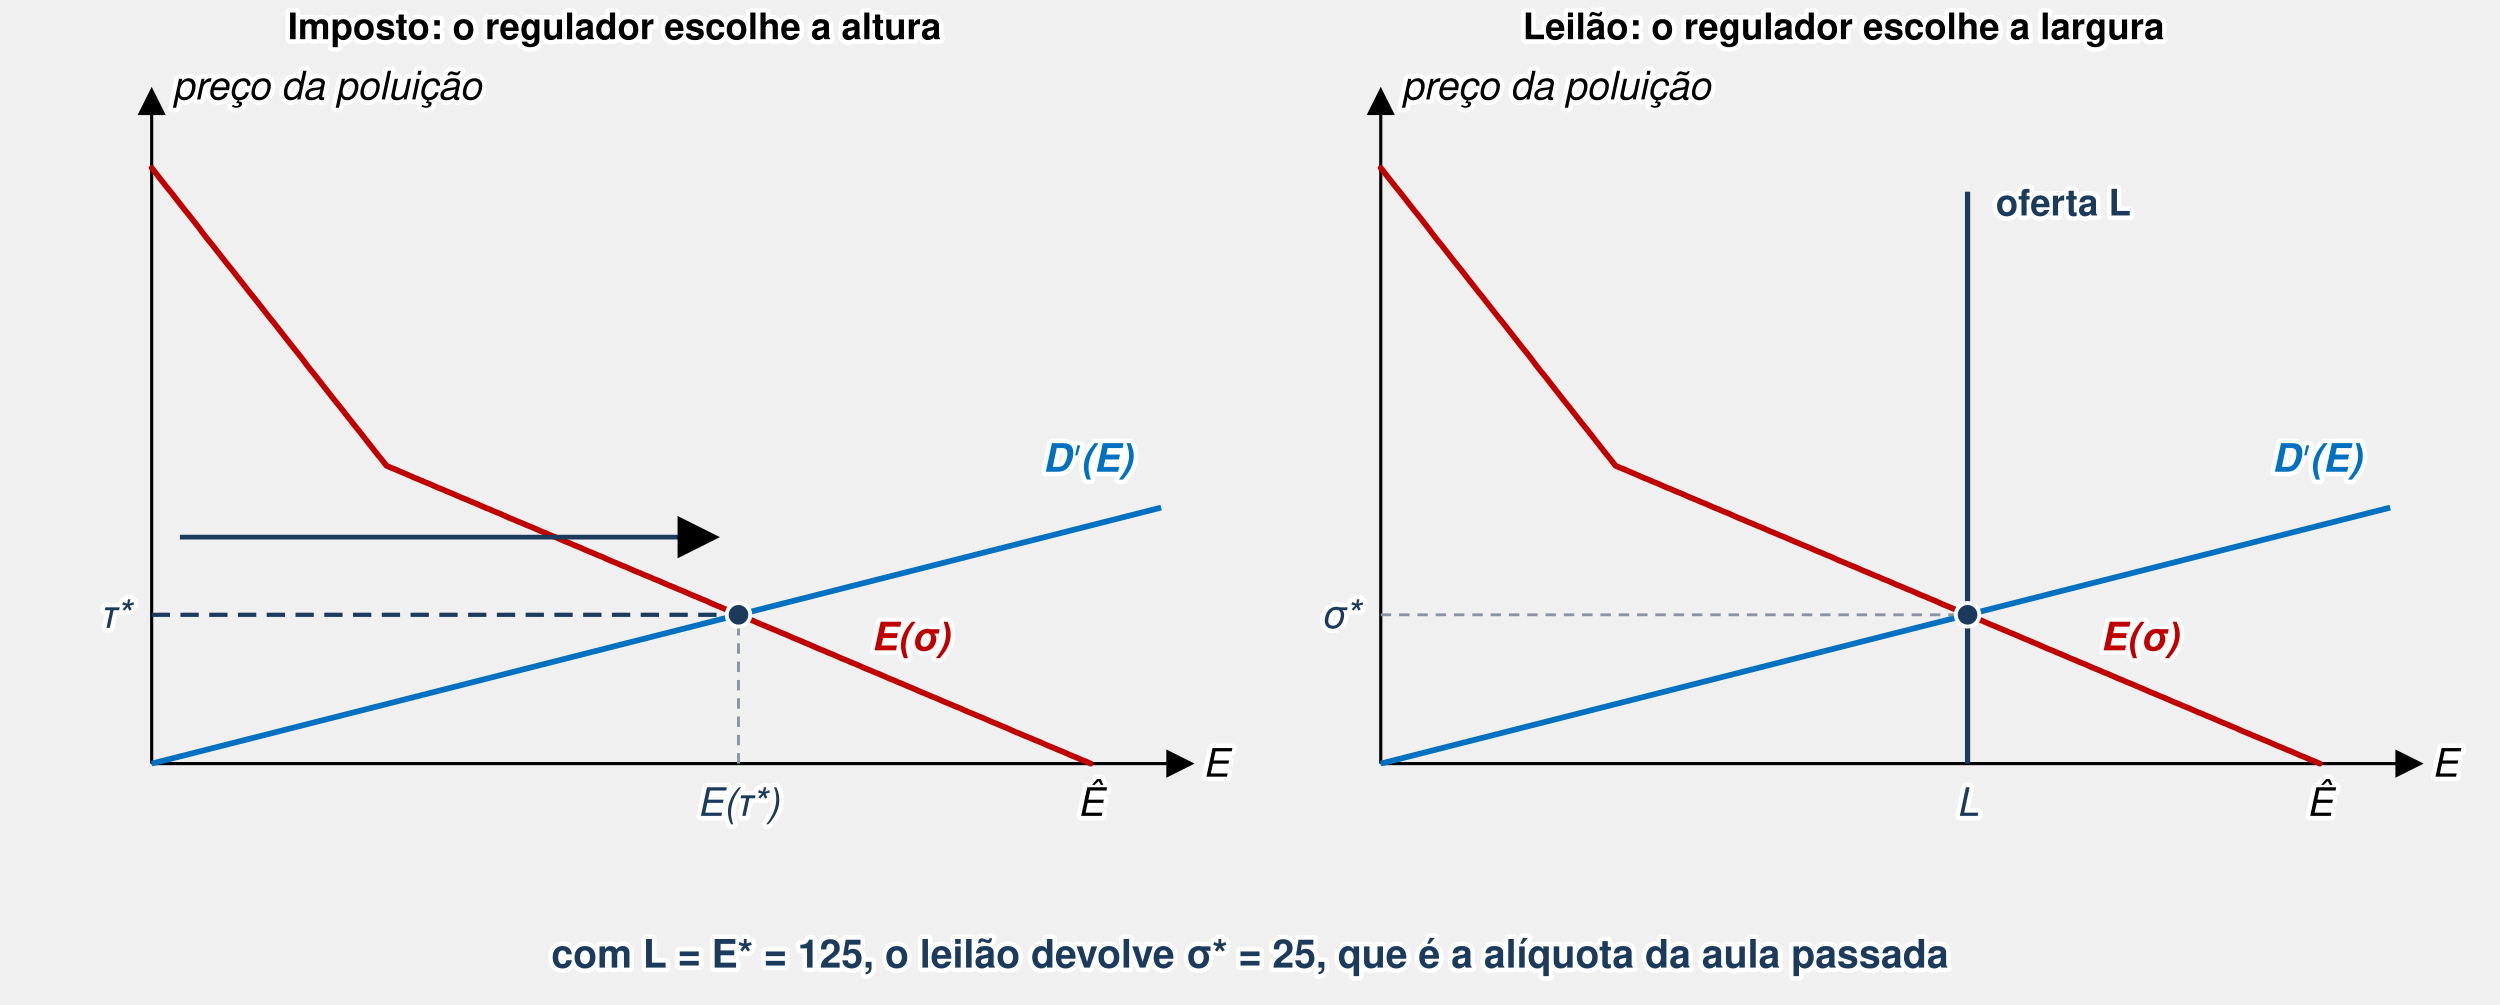
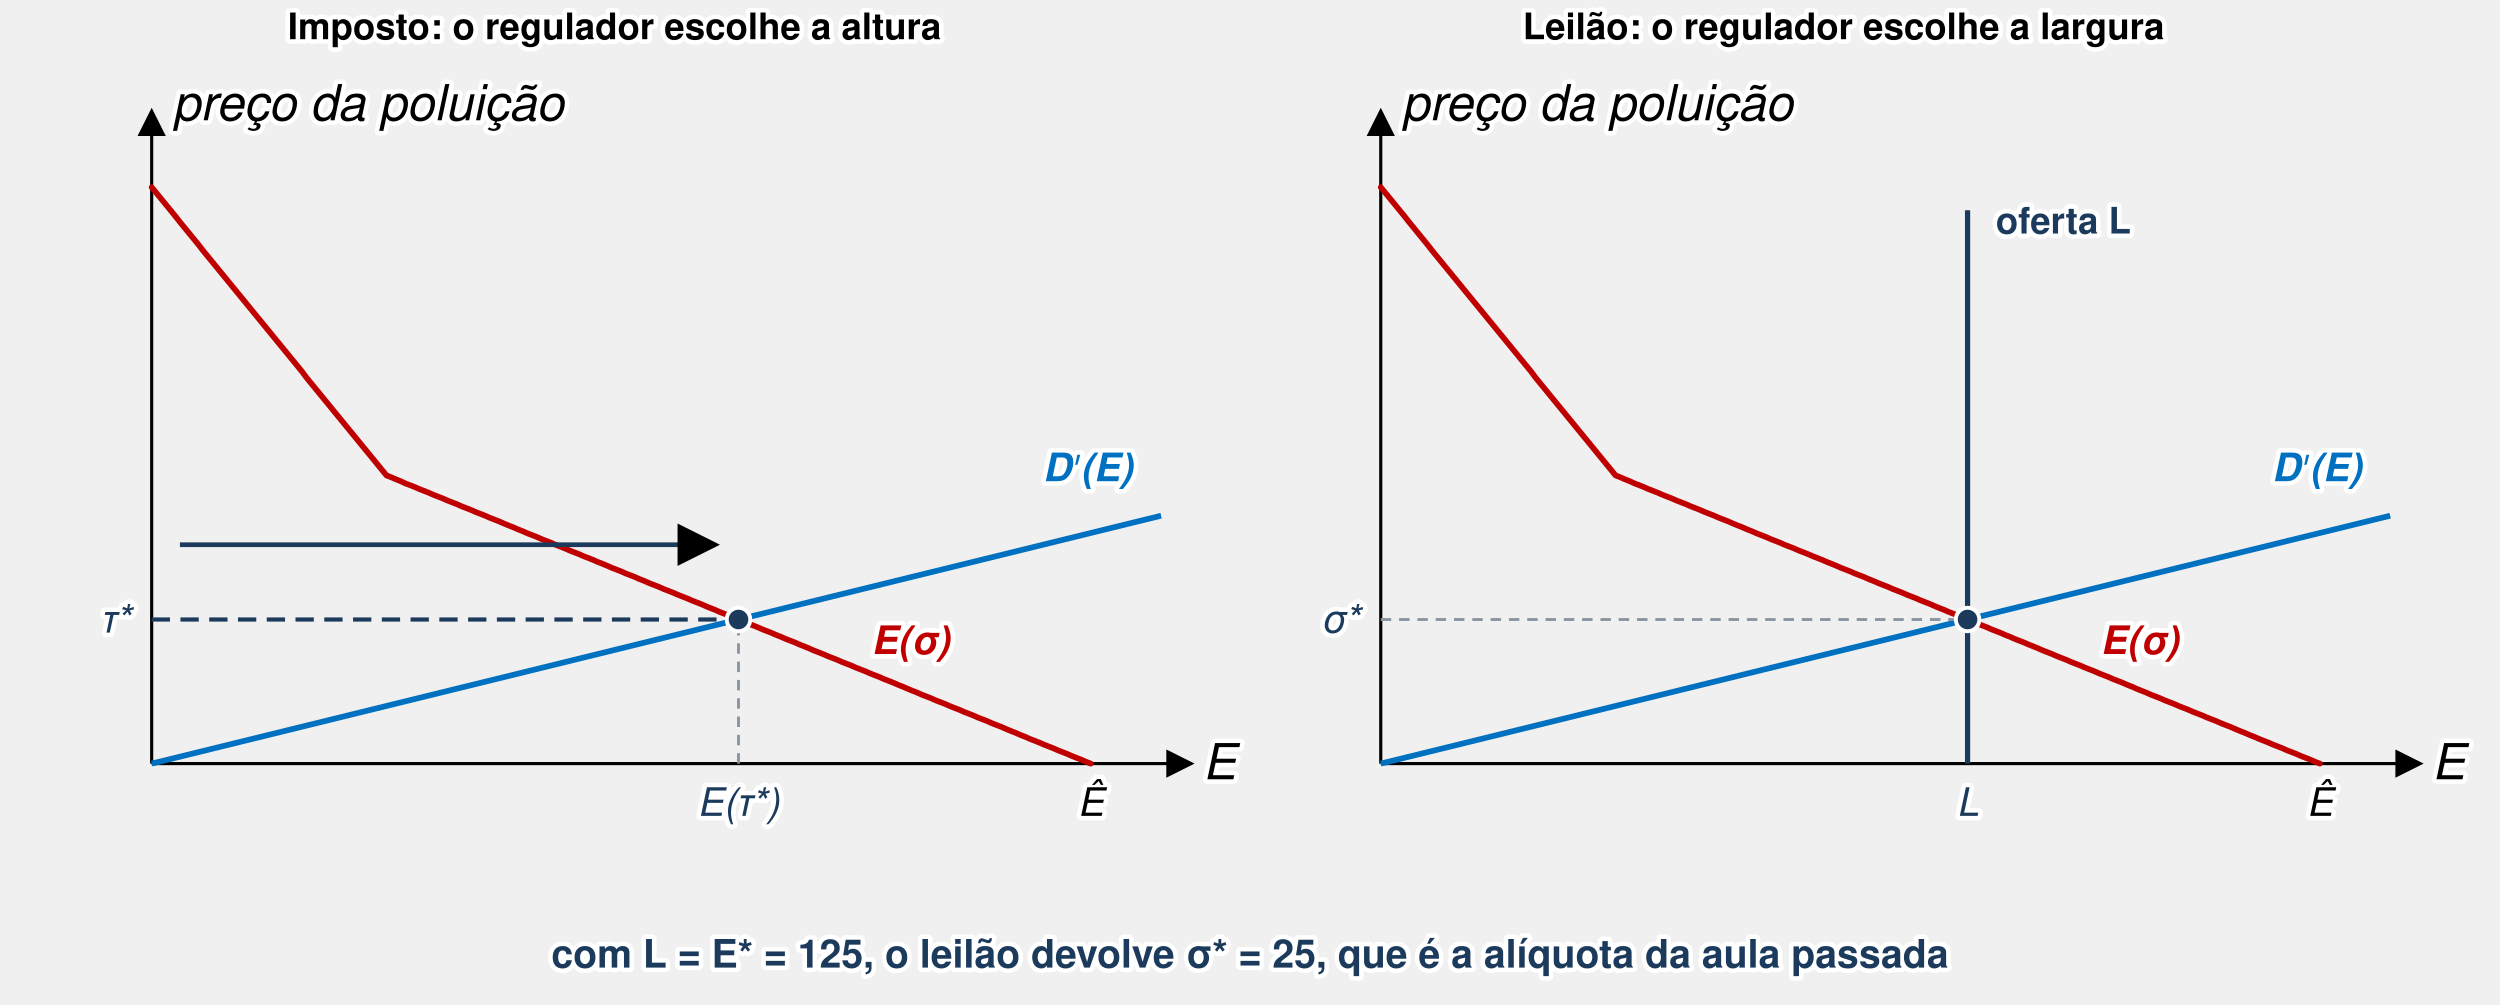
<svg xmlns="http://www.w3.org/2000/svg" width="956" height="384" viewBox="0 0 956 384" role="img" font-family="Source Sans Pro, Helvetica, Arial, sans-serif">
  <defs>
    <marker id="seta" markerWidth="9" markerHeight="9" refX="5" refY="4.5" orient="auto">
      <path d="M0,0 L9,4.5 L0,9 Z" fill="#000000" />
    </marker>
    <marker id="seta-apagada" markerWidth="9" markerHeight="9" refX="5" refY="4.5" orient="auto">
      <path d="M0,0 L9,4.5 L0,9 Z" fill="#c8d0d8" />
    </marker>
  </defs>
  <text x="235.0" y="15.0" font-size="14" fill="#000000" text-anchor="middle" font-weight="600" stroke="#ffffff" stroke-width="3.5" stroke-linejoin="round" paint-order="stroke">Imposto: o regulador escolhe a altura</text>
-   <line x1="58.0" y1="292.0" x2="58.0" y2="38.0" stroke="#000000" stroke-width="1.2" marker-end="url(#seta)" />
+   <line x1="58.0" y1="292.0" x2="58.0" y2="46.0" stroke="#000000" stroke-width="1.2" marker-end="url(#seta)" />
  <line x1="58.0" y1="292.0" x2="452.0" y2="292.0" stroke="#000000" stroke-width="1.2" marker-end="url(#seta)" />
-   <text x="460.0" y="297.0" font-size="15" fill="#000000" text-anchor="start" font-style="italic" stroke="#ffffff" stroke-width="3.5" stroke-linejoin="round" paint-order="stroke">E</text>
-   <text x="66.0" y="38.0" font-size="15" fill="#000000" text-anchor="start" font-style="italic" stroke="#ffffff" stroke-width="3.5" stroke-linejoin="round" paint-order="stroke">preço da poluição</text>
-   <path d="M 58.0 64.2 L 59.8 66.5 L 61.6 68.8 L 63.4 71.1 L 65.2 73.3 L 67.0 75.6 L 68.8 77.9 L 70.6 80.2 L 72.4 82.4 L 74.2 84.7 L 76.0 87.0 L 77.7 89.3 L 79.5 91.6 L 81.3 93.8 L 83.1 96.1 L 84.9 98.4 L 86.7 100.7 L 88.5 102.9 L 90.3 105.2 L 92.1 107.5 L 93.9 109.8 L 95.7 112.1 L 97.5 114.3 L 99.3 116.6 L 101.1 118.9 L 102.9 121.2 L 104.7 123.4 L 106.5 125.7 L 108.3 128.0 L 110.1 130.3 L 111.9 132.6 L 113.7 134.8 L 115.5 137.1 L 117.2 139.4 L 119.0 141.7 L 120.8 143.9 L 122.6 146.2 L 124.4 148.5 L 126.2 150.8 L 128.0 153.1 L 129.8 155.3 L 131.6 157.6 L 133.4 159.9 L 135.2 162.2 L 137.0 164.4 L 138.8 166.7 L 140.6 169.0 L 142.4 171.3 L 144.2 173.6 L 146.0 175.8 L 147.8 178.1 L 149.6 178.9 L 151.4 179.6 L 153.2 180.4 L 154.9 181.1 L 156.7 181.9 L 158.5 182.7 L 160.3 183.4 L 162.1 184.2 L 163.9 184.9 L 165.7 185.7 L 167.5 186.5 L 169.3 187.2 L 171.1 188.0 L 172.9 188.7 L 174.7 189.5 L 176.5 190.3 L 178.3 191.0 L 180.1 191.8 L 181.9 192.5 L 183.7 193.3 L 185.5 194.1 L 187.3 194.8 L 189.1 195.6 L 190.9 196.3 L 192.7 197.1 L 194.4 197.9 L 196.2 198.6 L 198.0 199.4 L 199.8 200.1 L 201.6 200.9 L 203.4 201.6 L 205.2 202.4 L 207.0 203.2 L 208.8 203.9 L 210.6 204.7 L 212.4 205.4 L 214.2 206.2 L 216.0 207.0 L 217.8 207.7 L 219.6 208.5 L 221.4 209.2 L 223.2 210.0 L 225.0 210.8 L 226.8 211.5 L 228.6 212.3 L 230.4 213.0 L 232.1 213.8 L 233.9 214.6 L 235.7 215.3 L 237.5 216.1 L 239.3 216.8 L 241.1 217.6 L 242.9 218.4 L 244.7 219.1 L 246.5 219.9 L 248.3 220.6 L 250.1 221.4 L 251.9 222.1 L 253.7 222.9 L 255.5 223.7 L 257.3 224.4 L 259.1 225.2 L 260.9 225.9 L 262.7 226.7 L 264.5 227.5 L 266.3 228.2 L 268.1 229.0 L 269.9 229.7 L 271.6 230.5 L 273.4 231.3 L 275.2 232.0 L 277.0 232.8 L 278.8 233.5 L 280.6 234.3 L 282.4 235.1 L 284.2 235.8 L 286.0 236.6 L 287.8 237.3 L 289.6 238.1 L 291.4 238.9 L 293.2 239.6 L 295.0 240.4 L 296.8 241.1 L 298.6 241.9 L 300.4 242.6 L 302.2 243.4 L 304.0 244.2 L 305.8 244.9 L 307.6 245.7 L 309.3 246.4 L 311.1 247.2 L 312.9 248.0 L 314.7 248.7 L 316.5 249.5 L 318.3 250.2 L 320.1 251.0 L 321.9 251.8 L 323.7 252.5 L 325.5 253.3 L 327.3 254.0 L 329.1 254.8 L 330.9 255.6 L 332.7 256.3 L 334.5 257.1 L 336.3 257.8 L 338.1 258.6 L 339.9 259.4 L 341.7 260.1 L 343.5 260.9 L 345.3 261.6 L 347.1 262.4 L 348.8 263.1 L 350.6 263.9 L 352.4 264.7 L 354.2 265.4 L 356.0 266.2 L 357.8 266.9 L 359.6 267.7 L 361.4 268.5 L 363.2 269.2 L 365.0 270.0 L 366.8 270.7 L 368.6 271.5 L 370.4 272.3 L 372.2 273.0 L 374.0 273.8 L 375.8 274.5 L 377.6 275.3 L 379.4 276.1 L 381.2 276.8 L 383.0 277.6 L 384.8 278.3 L 386.5 279.1 L 388.3 279.9 L 390.1 280.6 L 391.9 281.4 L 393.7 282.1 L 395.5 282.9 L 397.3 283.6 L 399.1 284.4 L 400.9 285.2 L 402.7 285.9 L 404.5 286.7 L 406.3 287.4 L 408.1 288.2 L 409.9 289.0 L 411.7 289.7 L 413.5 290.5 L 415.3 291.2 L 417.1 292.0" fill="none" stroke="#C00000" stroke-width="2.2" stroke-linecap="round" />
-   <text x="363.2" y="248.7" font-size="15" fill="#C00000" text-anchor="end" font-style="italic" font-weight="600" stroke="#ffffff" stroke-width="3.5" stroke-linejoin="round" paint-order="stroke">E(σ)</text>
-   <line x1="58.0" y1="292.0" x2="444.0" y2="194.1" stroke="#0070C0" stroke-width="2.2" />
-   <text x="433.2" y="180.4" font-size="15" fill="#0070C0" text-anchor="end" font-style="italic" font-weight="600" stroke="#ffffff" stroke-width="3.5" stroke-linejoin="round" paint-order="stroke">D′(E)</text>
+   <text x="460.0" y="298.0" font-size="19" fill="#000000" text-anchor="start" font-style="italic" stroke="#ffffff" stroke-width="3.5" stroke-linejoin="round" paint-order="stroke">E</text>
+   <text x="66.0" y="46.0" font-size="19" fill="#000000" text-anchor="start" font-style="italic" stroke="#ffffff" stroke-width="3.5" stroke-linejoin="round" paint-order="stroke">preço da poluição</text>
+   <path d="M 58.0 71.6 L 59.8 73.8 L 61.6 76.0 L 63.4 78.2 L 65.2 80.4 L 67.0 82.6 L 68.8 84.9 L 70.6 87.1 L 72.4 89.3 L 74.2 91.5 L 76.0 93.7 L 77.7 95.9 L 79.5 98.1 L 81.3 100.3 L 83.1 102.5 L 84.9 104.7 L 86.7 106.9 L 88.5 109.1 L 90.3 111.3 L 92.1 113.5 L 93.9 115.7 L 95.7 117.9 L 97.5 120.1 L 99.3 122.3 L 101.1 124.5 L 102.9 126.7 L 104.7 128.9 L 106.5 131.1 L 108.3 133.3 L 110.1 135.5 L 111.9 137.7 L 113.7 139.9 L 115.5 142.1 L 117.2 144.4 L 119.0 146.6 L 120.8 148.8 L 122.6 151.0 L 124.4 153.2 L 126.2 155.4 L 128.0 157.6 L 129.8 159.8 L 131.6 162.0 L 133.4 164.2 L 135.2 166.4 L 137.0 168.6 L 138.8 170.8 L 140.6 173.0 L 142.4 175.2 L 144.2 177.4 L 146.0 179.6 L 147.8 181.8 L 149.6 182.5 L 151.4 183.3 L 153.2 184.0 L 154.9 184.8 L 156.7 185.5 L 158.5 186.2 L 160.3 187.0 L 162.1 187.7 L 163.9 188.4 L 165.7 189.2 L 167.5 189.9 L 169.3 190.6 L 171.1 191.4 L 172.9 192.1 L 174.7 192.8 L 176.5 193.6 L 178.3 194.3 L 180.1 195.0 L 181.9 195.8 L 183.7 196.5 L 185.5 197.2 L 187.3 198.0 L 189.1 198.7 L 190.9 199.4 L 192.7 200.2 L 194.4 200.9 L 196.2 201.6 L 198.0 202.4 L 199.8 203.1 L 201.6 203.9 L 203.4 204.6 L 205.2 205.3 L 207.0 206.1 L 208.8 206.8 L 210.6 207.5 L 212.4 208.3 L 214.2 209.0 L 216.0 209.7 L 217.8 210.5 L 219.6 211.2 L 221.4 211.9 L 223.2 212.7 L 225.0 213.4 L 226.8 214.1 L 228.6 214.9 L 230.4 215.6 L 232.1 216.3 L 233.9 217.1 L 235.7 217.8 L 237.5 218.5 L 239.3 219.3 L 241.1 220.0 L 242.9 220.7 L 244.7 221.5 L 246.5 222.2 L 248.3 223.0 L 250.1 223.7 L 251.9 224.4 L 253.7 225.2 L 255.5 225.9 L 257.3 226.6 L 259.1 227.4 L 260.9 228.1 L 262.7 228.8 L 264.5 229.6 L 266.3 230.3 L 268.1 231.0 L 269.9 231.8 L 271.6 232.5 L 273.4 233.2 L 275.2 234.0 L 277.0 234.7 L 278.8 235.4 L 280.6 236.2 L 282.4 236.9 L 284.2 237.6 L 286.0 238.4 L 287.8 239.1 L 289.6 239.8 L 291.4 240.6 L 293.2 241.3 L 295.0 242.0 L 296.8 242.8 L 298.6 243.5 L 300.4 244.3 L 302.2 245.0 L 304.0 245.7 L 305.8 246.5 L 307.6 247.2 L 309.3 247.9 L 311.1 248.7 L 312.9 249.4 L 314.7 250.1 L 316.5 250.9 L 318.3 251.6 L 320.1 252.3 L 321.9 253.1 L 323.7 253.8 L 325.5 254.5 L 327.3 255.3 L 329.1 256.0 L 330.9 256.7 L 332.7 257.5 L 334.5 258.2 L 336.3 258.9 L 338.1 259.7 L 339.9 260.4 L 341.7 261.1 L 343.5 261.9 L 345.3 262.6 L 347.1 263.4 L 348.8 264.1 L 350.6 264.8 L 352.4 265.6 L 354.2 266.3 L 356.0 267.0 L 357.8 267.8 L 359.6 268.5 L 361.4 269.2 L 363.2 270.0 L 365.0 270.7 L 366.8 271.4 L 368.6 272.2 L 370.4 272.9 L 372.2 273.6 L 374.0 274.4 L 375.8 275.1 L 377.6 275.8 L 379.4 276.6 L 381.2 277.3 L 383.0 278.0 L 384.8 278.8 L 386.5 279.5 L 388.3 280.2 L 390.1 281.0 L 391.9 281.7 L 393.7 282.5 L 395.5 283.2 L 397.3 283.9 L 399.1 284.7 L 400.9 285.4 L 402.7 286.1 L 404.5 286.9 L 406.3 287.6 L 408.1 288.3 L 409.9 289.1 L 411.7 289.8 L 413.5 290.5 L 415.3 291.3 L 417.1 292.0" fill="none" stroke="#C00000" stroke-width="2.2" stroke-linecap="round" />
+   <text x="363.2" y="250.1" font-size="15" fill="#C00000" text-anchor="end" font-style="italic" font-weight="600" stroke="#ffffff" stroke-width="3.5" stroke-linejoin="round" paint-order="stroke">E(σ)</text>
+   <line x1="58.0" y1="292.0" x2="444.0" y2="197.2" stroke="#0070C0" stroke-width="2.2" />
+   <text x="433.2" y="184.0" font-size="15" fill="#0070C0" text-anchor="end" font-style="italic" font-weight="600" stroke="#ffffff" stroke-width="3.5" stroke-linejoin="round" paint-order="stroke">D′(E)</text>
  <text x="417.1" y="312.0" font-size="15" fill="#000000" text-anchor="middle" font-style="italic" stroke="#ffffff" stroke-width="3.5" stroke-linejoin="round" paint-order="stroke">Ê</text>
  <text x="705.0" y="15.0" font-size="14" fill="#000000" text-anchor="middle" font-weight="600" stroke="#ffffff" stroke-width="3.5" stroke-linejoin="round" paint-order="stroke">Leilão: o regulador escolhe a largura</text>
-   <line x1="528.0" y1="292.0" x2="528.0" y2="38.0" stroke="#000000" stroke-width="1.2" marker-end="url(#seta)" />
+   <line x1="528.0" y1="292.0" x2="528.0" y2="46.0" stroke="#000000" stroke-width="1.2" marker-end="url(#seta)" />
  <line x1="528.0" y1="292.0" x2="922.0" y2="292.0" stroke="#000000" stroke-width="1.2" marker-end="url(#seta)" />
-   <text x="930.0" y="297.0" font-size="15" fill="#000000" text-anchor="start" font-style="italic" stroke="#ffffff" stroke-width="3.5" stroke-linejoin="round" paint-order="stroke">E</text>
-   <text x="536.0" y="38.0" font-size="15" fill="#000000" text-anchor="start" font-style="italic" stroke="#ffffff" stroke-width="3.5" stroke-linejoin="round" paint-order="stroke">preço da poluição</text>
-   <path d="M 528.0 64.2 L 529.8 66.5 L 531.6 68.8 L 533.4 71.1 L 535.2 73.3 L 537.0 75.6 L 538.8 77.9 L 540.6 80.2 L 542.4 82.4 L 544.2 84.7 L 546.0 87.0 L 547.7 89.3 L 549.5 91.6 L 551.3 93.8 L 553.1 96.1 L 554.9 98.4 L 556.7 100.7 L 558.5 102.9 L 560.3 105.2 L 562.1 107.5 L 563.9 109.8 L 565.7 112.1 L 567.5 114.3 L 569.3 116.6 L 571.1 118.9 L 572.9 121.2 L 574.7 123.4 L 576.5 125.7 L 578.3 128.0 L 580.1 130.3 L 581.9 132.6 L 583.7 134.8 L 585.5 137.1 L 587.2 139.4 L 589.0 141.7 L 590.8 143.9 L 592.6 146.2 L 594.4 148.5 L 596.2 150.8 L 598.0 153.1 L 599.8 155.3 L 601.6 157.6 L 603.4 159.9 L 605.2 162.2 L 607.0 164.4 L 608.8 166.7 L 610.6 169.0 L 612.4 171.3 L 614.2 173.6 L 616.0 175.8 L 617.8 178.1 L 619.6 178.9 L 621.4 179.6 L 623.2 180.4 L 624.9 181.1 L 626.7 181.9 L 628.5 182.7 L 630.3 183.4 L 632.1 184.2 L 633.9 184.9 L 635.7 185.7 L 637.5 186.5 L 639.3 187.2 L 641.1 188.0 L 642.9 188.7 L 644.7 189.5 L 646.5 190.3 L 648.3 191.0 L 650.1 191.8 L 651.9 192.5 L 653.7 193.3 L 655.5 194.1 L 657.3 194.8 L 659.1 195.6 L 660.9 196.3 L 662.7 197.1 L 664.4 197.9 L 666.2 198.6 L 668.0 199.4 L 669.8 200.1 L 671.6 200.9 L 673.4 201.6 L 675.2 202.4 L 677.0 203.2 L 678.8 203.9 L 680.6 204.7 L 682.4 205.4 L 684.2 206.2 L 686.0 207.0 L 687.8 207.7 L 689.6 208.5 L 691.4 209.2 L 693.2 210.0 L 695.0 210.8 L 696.8 211.5 L 698.6 212.3 L 700.4 213.0 L 702.1 213.8 L 703.9 214.6 L 705.7 215.3 L 707.5 216.1 L 709.3 216.8 L 711.1 217.6 L 712.9 218.4 L 714.7 219.1 L 716.5 219.9 L 718.3 220.6 L 720.1 221.4 L 721.9 222.1 L 723.7 222.9 L 725.5 223.7 L 727.3 224.4 L 729.1 225.2 L 730.9 225.9 L 732.7 226.7 L 734.5 227.5 L 736.3 228.2 L 738.1 229.0 L 739.9 229.7 L 741.6 230.5 L 743.4 231.3 L 745.2 232.0 L 747.0 232.8 L 748.8 233.5 L 750.6 234.3 L 752.4 235.1 L 754.2 235.8 L 756.0 236.6 L 757.8 237.3 L 759.6 238.1 L 761.4 238.9 L 763.2 239.6 L 765.0 240.4 L 766.8 241.1 L 768.6 241.9 L 770.4 242.6 L 772.2 243.4 L 774.0 244.2 L 775.8 244.9 L 777.6 245.7 L 779.3 246.4 L 781.1 247.2 L 782.9 248.0 L 784.7 248.7 L 786.5 249.5 L 788.3 250.2 L 790.1 251.0 L 791.9 251.8 L 793.7 252.5 L 795.5 253.3 L 797.3 254.0 L 799.1 254.8 L 800.9 255.6 L 802.7 256.3 L 804.5 257.1 L 806.3 257.8 L 808.1 258.6 L 809.9 259.4 L 811.7 260.1 L 813.5 260.9 L 815.3 261.6 L 817.1 262.4 L 818.8 263.1 L 820.6 263.9 L 822.4 264.7 L 824.2 265.4 L 826.0 266.2 L 827.8 266.9 L 829.6 267.7 L 831.4 268.5 L 833.2 269.2 L 835.0 270.0 L 836.8 270.7 L 838.6 271.5 L 840.4 272.3 L 842.2 273.0 L 844.0 273.8 L 845.8 274.5 L 847.6 275.3 L 849.4 276.1 L 851.2 276.8 L 853.0 277.6 L 854.8 278.3 L 856.5 279.1 L 858.3 279.9 L 860.1 280.6 L 861.9 281.4 L 863.7 282.1 L 865.5 282.9 L 867.3 283.6 L 869.1 284.4 L 870.9 285.2 L 872.7 285.9 L 874.5 286.7 L 876.3 287.4 L 878.1 288.2 L 879.9 289.0 L 881.7 289.7 L 883.5 290.5 L 885.3 291.2 L 887.1 292.0" fill="none" stroke="#C00000" stroke-width="2.2" stroke-linecap="round" />
-   <text x="833.2" y="248.7" font-size="15" fill="#C00000" text-anchor="end" font-style="italic" font-weight="600" stroke="#ffffff" stroke-width="3.5" stroke-linejoin="round" paint-order="stroke">E(σ)</text>
-   <line x1="528.0" y1="292.0" x2="914.0" y2="194.1" stroke="#0070C0" stroke-width="2.2" />
-   <text x="903.2" y="180.4" font-size="15" fill="#0070C0" text-anchor="end" font-style="italic" font-weight="600" stroke="#ffffff" stroke-width="3.5" stroke-linejoin="round" paint-order="stroke">D′(E)</text>
+   <text x="930.0" y="298.0" font-size="19" fill="#000000" text-anchor="start" font-style="italic" stroke="#ffffff" stroke-width="3.5" stroke-linejoin="round" paint-order="stroke">E</text>
+   <text x="536.0" y="46.0" font-size="19" fill="#000000" text-anchor="start" font-style="italic" stroke="#ffffff" stroke-width="3.5" stroke-linejoin="round" paint-order="stroke">preço da poluição</text>
+   <path d="M 528.0 71.6 L 529.8 73.8 L 531.6 76.0 L 533.4 78.2 L 535.2 80.4 L 537.0 82.6 L 538.8 84.9 L 540.6 87.1 L 542.4 89.3 L 544.2 91.5 L 546.0 93.7 L 547.7 95.9 L 549.5 98.1 L 551.3 100.3 L 553.1 102.5 L 554.9 104.7 L 556.7 106.9 L 558.5 109.1 L 560.3 111.3 L 562.1 113.5 L 563.9 115.7 L 565.7 117.9 L 567.5 120.1 L 569.3 122.3 L 571.1 124.5 L 572.9 126.7 L 574.7 128.9 L 576.5 131.1 L 578.3 133.3 L 580.1 135.5 L 581.9 137.7 L 583.7 139.9 L 585.5 142.1 L 587.2 144.4 L 589.0 146.6 L 590.8 148.8 L 592.6 151.0 L 594.4 153.2 L 596.2 155.4 L 598.0 157.6 L 599.8 159.8 L 601.6 162.0 L 603.4 164.2 L 605.2 166.4 L 607.0 168.6 L 608.8 170.8 L 610.6 173.0 L 612.4 175.2 L 614.2 177.4 L 616.0 179.6 L 617.8 181.8 L 619.6 182.5 L 621.4 183.3 L 623.2 184.0 L 624.9 184.8 L 626.7 185.5 L 628.5 186.2 L 630.3 187.0 L 632.1 187.7 L 633.9 188.4 L 635.7 189.2 L 637.5 189.9 L 639.3 190.6 L 641.1 191.4 L 642.9 192.1 L 644.7 192.8 L 646.5 193.6 L 648.3 194.3 L 650.1 195.0 L 651.9 195.8 L 653.7 196.5 L 655.5 197.2 L 657.3 198.0 L 659.1 198.7 L 660.9 199.4 L 662.7 200.2 L 664.4 200.9 L 666.2 201.6 L 668.0 202.4 L 669.8 203.1 L 671.6 203.9 L 673.4 204.6 L 675.2 205.3 L 677.0 206.1 L 678.8 206.8 L 680.6 207.5 L 682.4 208.3 L 684.2 209.0 L 686.0 209.7 L 687.8 210.5 L 689.6 211.2 L 691.4 211.9 L 693.2 212.7 L 695.0 213.4 L 696.8 214.1 L 698.6 214.9 L 700.4 215.6 L 702.1 216.3 L 703.9 217.1 L 705.7 217.8 L 707.5 218.5 L 709.3 219.3 L 711.1 220.0 L 712.9 220.7 L 714.7 221.5 L 716.5 222.2 L 718.3 223.0 L 720.1 223.7 L 721.9 224.4 L 723.7 225.2 L 725.5 225.9 L 727.3 226.6 L 729.1 227.4 L 730.9 228.1 L 732.7 228.8 L 734.5 229.6 L 736.3 230.3 L 738.1 231.0 L 739.9 231.8 L 741.6 232.5 L 743.4 233.2 L 745.2 234.0 L 747.0 234.7 L 748.8 235.4 L 750.6 236.2 L 752.4 236.9 L 754.2 237.6 L 756.0 238.4 L 757.8 239.1 L 759.6 239.8 L 761.4 240.6 L 763.2 241.3 L 765.0 242.0 L 766.8 242.8 L 768.6 243.5 L 770.4 244.3 L 772.2 245.0 L 774.0 245.7 L 775.8 246.5 L 777.6 247.2 L 779.3 247.9 L 781.1 248.7 L 782.9 249.4 L 784.7 250.1 L 786.5 250.9 L 788.3 251.6 L 790.1 252.3 L 791.9 253.1 L 793.7 253.8 L 795.5 254.5 L 797.3 255.3 L 799.1 256.0 L 800.9 256.7 L 802.7 257.5 L 804.5 258.2 L 806.3 258.9 L 808.1 259.7 L 809.9 260.4 L 811.7 261.1 L 813.5 261.9 L 815.3 262.6 L 817.1 263.4 L 818.8 264.1 L 820.6 264.8 L 822.4 265.6 L 824.2 266.3 L 826.0 267.0 L 827.8 267.8 L 829.6 268.5 L 831.4 269.2 L 833.2 270.0 L 835.0 270.7 L 836.8 271.4 L 838.6 272.2 L 840.4 272.9 L 842.2 273.6 L 844.0 274.4 L 845.8 275.1 L 847.6 275.8 L 849.4 276.6 L 851.2 277.3 L 853.0 278.0 L 854.8 278.8 L 856.5 279.5 L 858.3 280.2 L 860.1 281.0 L 861.9 281.7 L 863.7 282.5 L 865.5 283.2 L 867.3 283.9 L 869.1 284.7 L 870.9 285.4 L 872.7 286.1 L 874.5 286.9 L 876.3 287.6 L 878.1 288.3 L 879.9 289.1 L 881.7 289.8 L 883.5 290.5 L 885.3 291.3 L 887.1 292.0" fill="none" stroke="#C00000" stroke-width="2.2" stroke-linecap="round" />
+   <text x="833.2" y="250.1" font-size="15" fill="#C00000" text-anchor="end" font-style="italic" font-weight="600" stroke="#ffffff" stroke-width="3.5" stroke-linejoin="round" paint-order="stroke">E(σ)</text>
+   <line x1="528.0" y1="292.0" x2="914.0" y2="197.2" stroke="#0070C0" stroke-width="2.2" />
+   <text x="903.2" y="184.0" font-size="15" fill="#0070C0" text-anchor="end" font-style="italic" font-weight="600" stroke="#ffffff" stroke-width="3.5" stroke-linejoin="round" paint-order="stroke">D′(E)</text>
  <text x="887.1" y="312.0" font-size="15" fill="#000000" text-anchor="middle" font-style="italic" stroke="#ffffff" stroke-width="3.5" stroke-linejoin="round" paint-order="stroke">Ê</text>
-   <line x1="58.0" y1="235.1" x2="282.4" y2="235.1" stroke="#1b3a5c" stroke-width="1.6" stroke-dasharray="7 4" />
-   <text x="50.0" y="240.1" font-size="15" fill="#1b3a5c" text-anchor="end" font-style="italic" stroke="#ffffff" stroke-width="3.5" stroke-linejoin="round" paint-order="stroke">τ*</text>
-   <line x1="282.4" y1="292.0" x2="282.4" y2="235.1" stroke="#8a94a0" stroke-width="1.1" stroke-dasharray="4 3" />
-   <circle cx="282.4" cy="235.1" r="4.5" fill="#1b3a5c" stroke="#ffffff" stroke-width="1.5" />
+   <line x1="58.0" y1="236.9" x2="282.4" y2="236.9" stroke="#1b3a5c" stroke-width="1.6" stroke-dasharray="7 4" />
+   <text x="50.0" y="241.9" font-size="15" fill="#1b3a5c" text-anchor="end" font-style="italic" stroke="#ffffff" stroke-width="3.5" stroke-linejoin="round" paint-order="stroke">τ*</text>
+   <line x1="282.4" y1="292.0" x2="282.4" y2="236.9" stroke="#8a94a0" stroke-width="1.1" stroke-dasharray="4 3" />
+   <circle cx="282.4" cy="236.9" r="4.5" fill="#1b3a5c" stroke="#ffffff" stroke-width="1.5" />
  <text x="282.4" y="312.0" font-size="15" fill="#1b3a5c" text-anchor="middle" font-style="italic" stroke="#ffffff" stroke-width="3.5" stroke-linejoin="round" paint-order="stroke">E(τ*)</text>
-   <line x1="68.8" y1="205.4" x2="268.1" y2="205.4" stroke="#1b3a5c" stroke-width="1.8" marker-end="url(#seta)" />
-   <line x1="752.4" y1="292.0" x2="752.4" y2="73.3" stroke="#1b3a5c" stroke-width="2.0" />
-   <text x="763.2" y="82.4" font-size="14" fill="#1b3a5c" text-anchor="start" font-weight="600" stroke="#ffffff" stroke-width="3.5" stroke-linejoin="round" paint-order="stroke">oferta L</text>
-   <line x1="528.0" y1="235.1" x2="752.4" y2="235.1" stroke="#8a94a0" stroke-width="1.1" stroke-dasharray="4 3" />
-   <text x="520.0" y="240.1" font-size="15" fill="#1b3a5c" text-anchor="end" font-style="italic" stroke="#ffffff" stroke-width="3.5" stroke-linejoin="round" paint-order="stroke">σ*</text>
-   <circle cx="752.4" cy="235.1" r="4.5" fill="#1b3a5c" stroke="#ffffff" stroke-width="1.5" />
+   <line x1="68.8" y1="208.3" x2="268.1" y2="208.3" stroke="#1b3a5c" stroke-width="1.8" marker-end="url(#seta)" />
+   <line x1="752.4" y1="292.0" x2="752.4" y2="80.4" stroke="#1b3a5c" stroke-width="2.0" />
+   <text x="763.2" y="89.3" font-size="14" fill="#1b3a5c" text-anchor="start" font-weight="600" stroke="#ffffff" stroke-width="3.5" stroke-linejoin="round" paint-order="stroke">oferta L</text>
+   <line x1="528.0" y1="236.9" x2="752.4" y2="236.9" stroke="#8a94a0" stroke-width="1.1" stroke-dasharray="4 3" />
+   <text x="520.0" y="241.9" font-size="15" fill="#1b3a5c" text-anchor="end" font-style="italic" stroke="#ffffff" stroke-width="3.5" stroke-linejoin="round" paint-order="stroke">σ*</text>
+   <circle cx="752.4" cy="236.9" r="4.5" fill="#1b3a5c" stroke="#ffffff" stroke-width="1.5" />
  <text x="752.4" y="312.0" font-size="15" fill="#1b3a5c" text-anchor="middle" font-style="italic" stroke="#ffffff" stroke-width="3.5" stroke-linejoin="round" paint-order="stroke">L</text>
  <text x="478.0" y="370.0" font-size="15" fill="#1b3a5c" text-anchor="middle" font-weight="600" stroke="#ffffff" stroke-width="3.5" stroke-linejoin="round" paint-order="stroke">com L = E* = 125, o leilão devolve σ* = 25, que é a alíquota da aula passada</text>
</svg>
